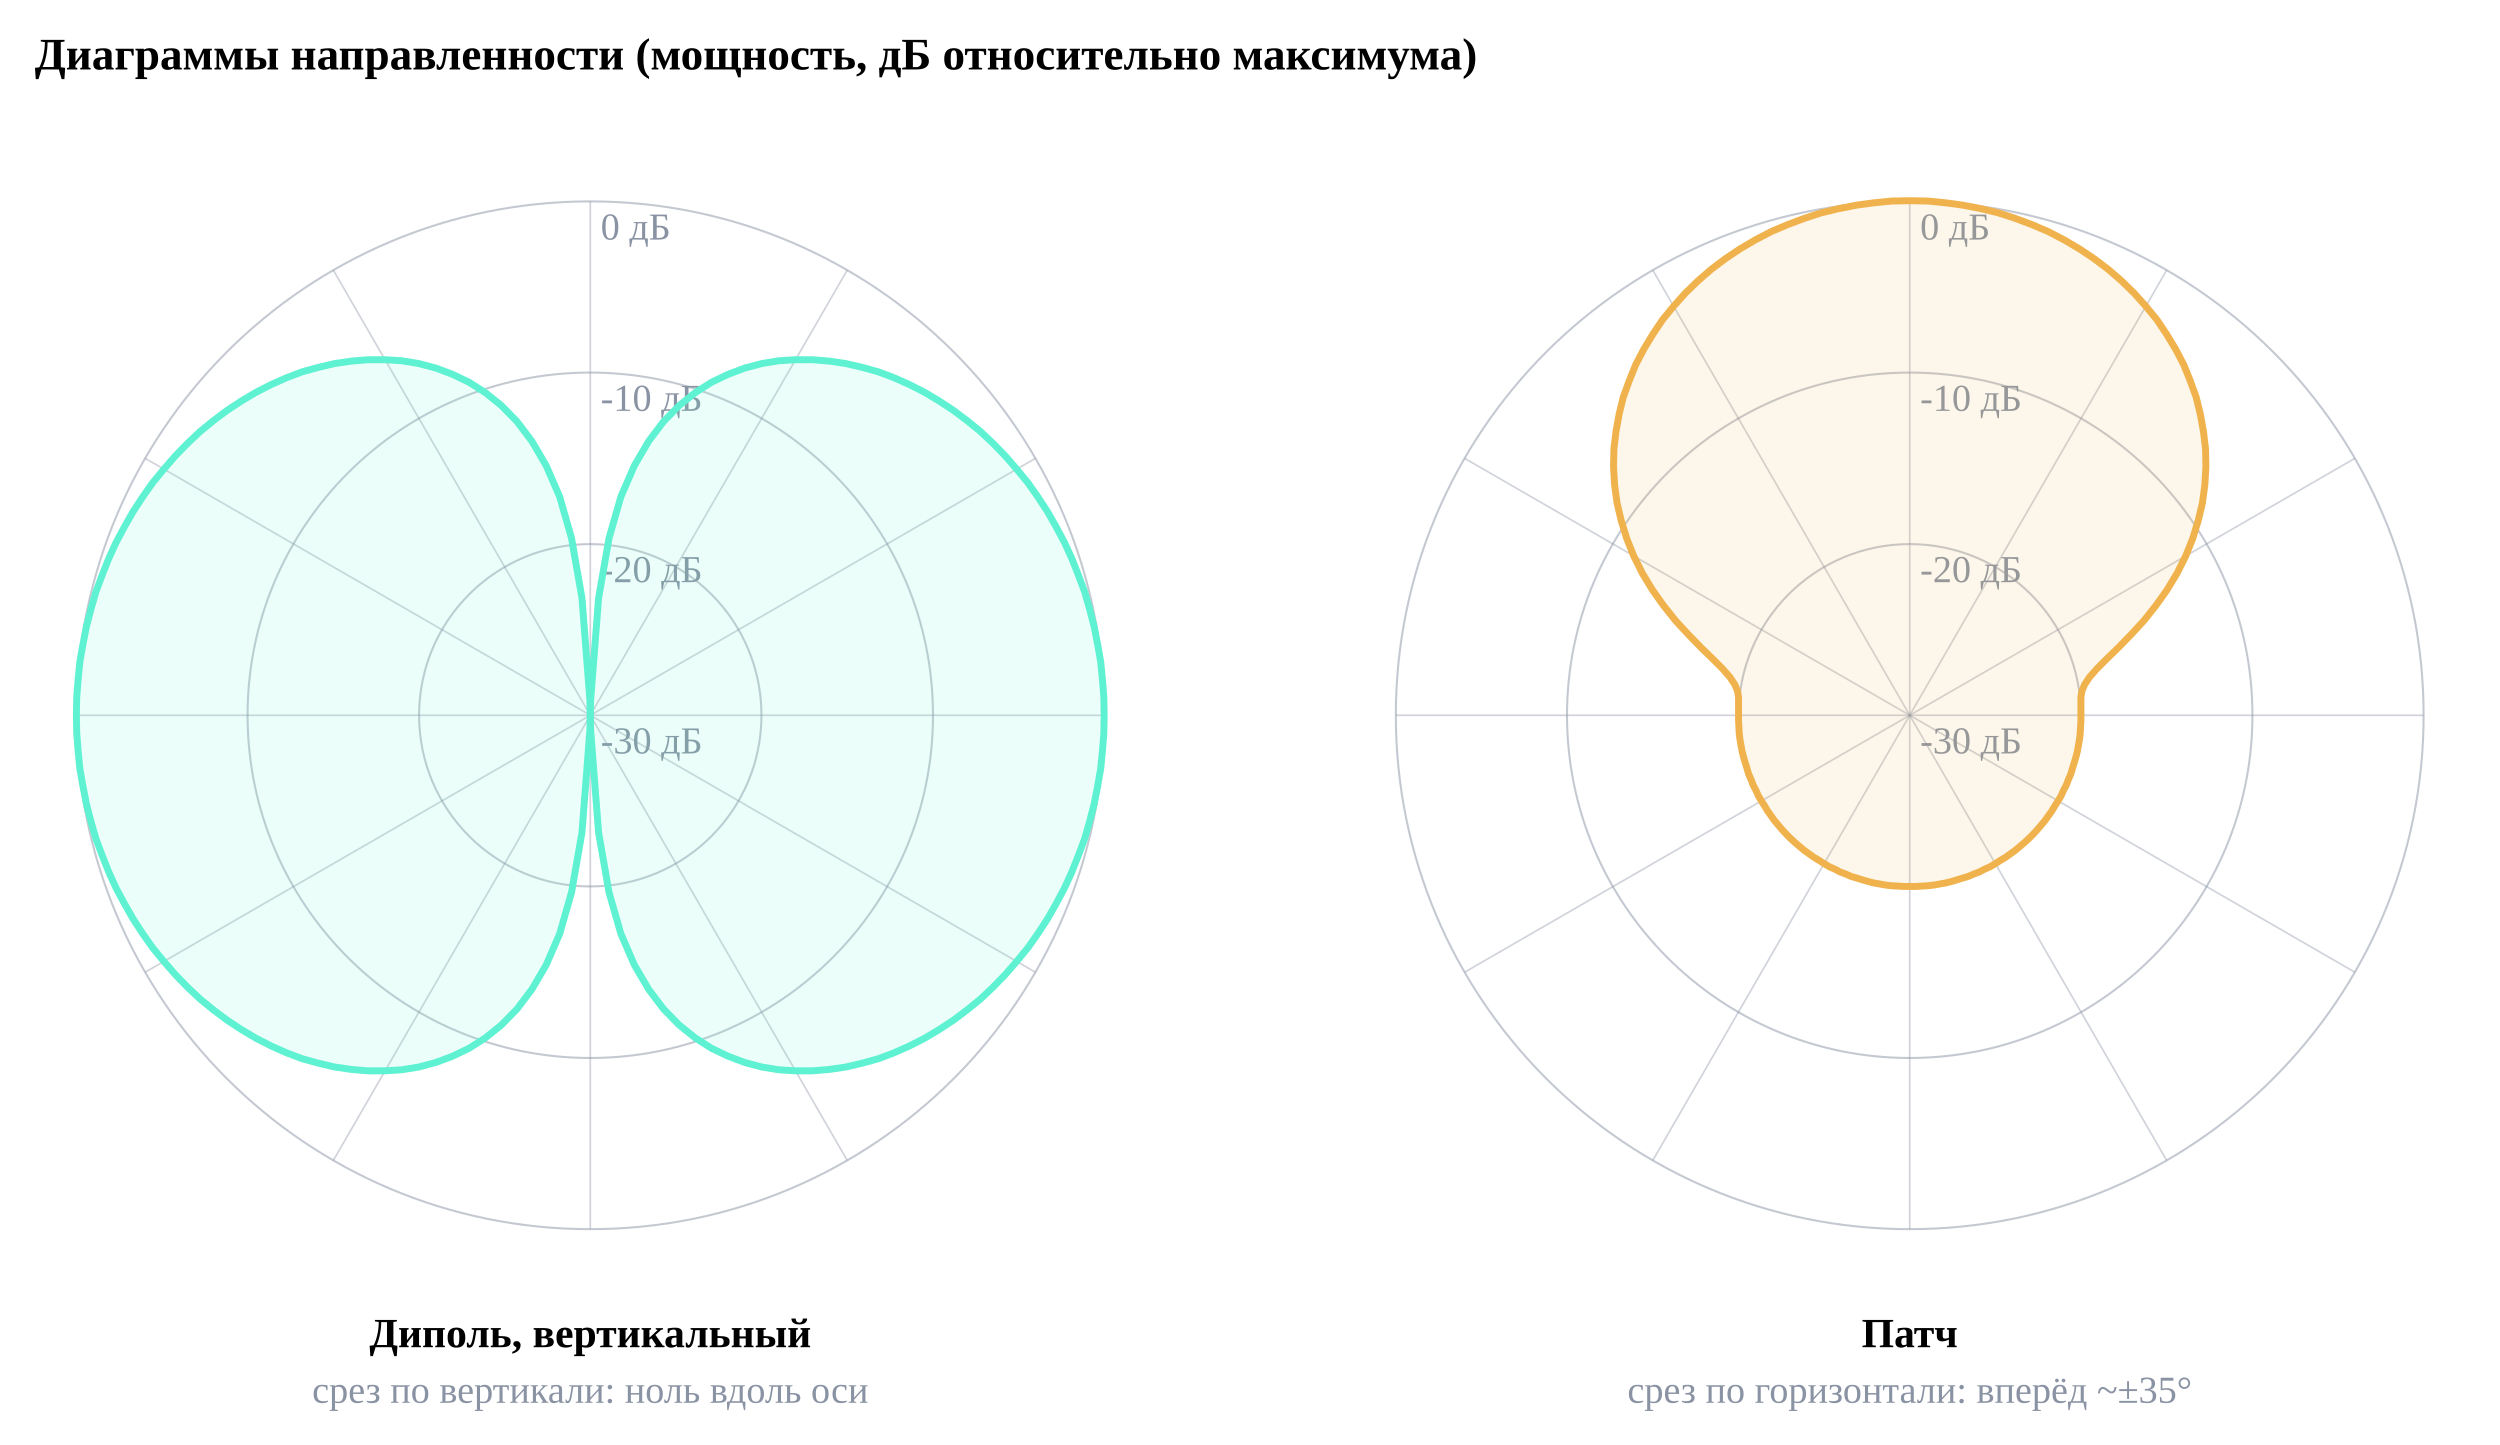
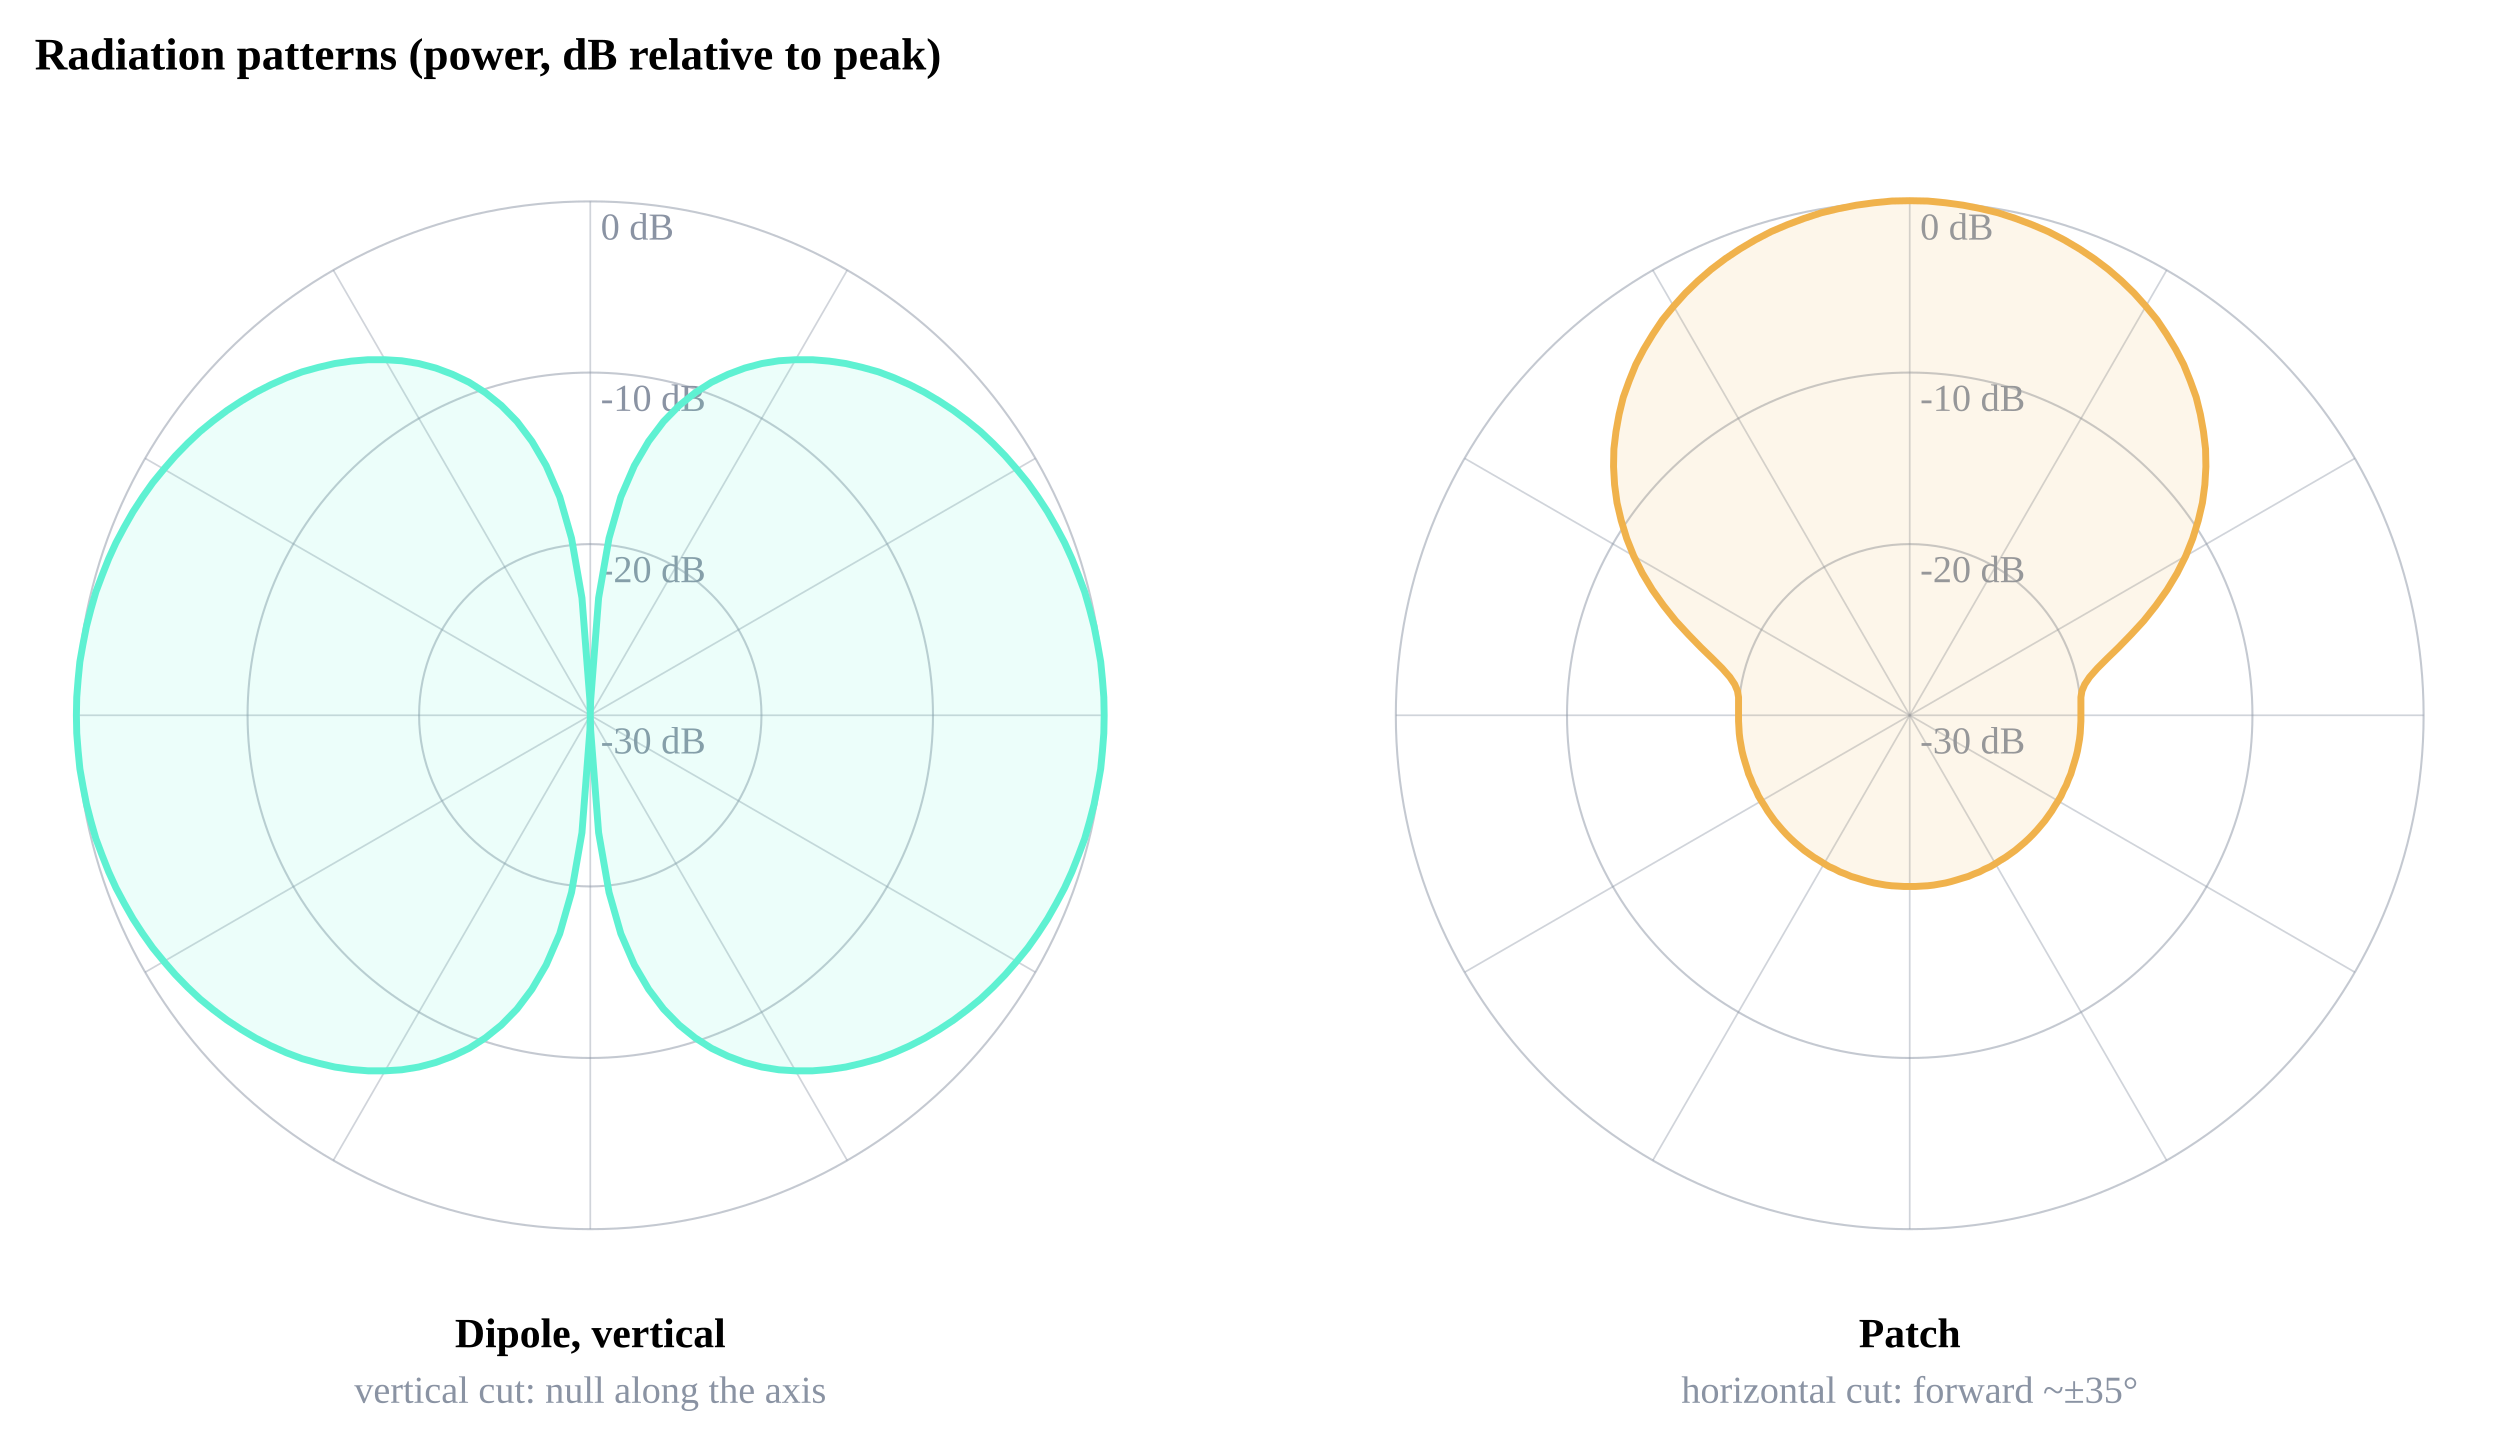
<svg xmlns="http://www.w3.org/2000/svg" viewBox="0 0 720 416" width="100%" role="img" aria-labelledby="t" style="max-width:720px;display:block;margin:0 auto">
  <style>text{font-family: var(--gc-font-mono, ui-monospace, Menlo, monospace); font-size: 12px;fill:currentColor} .m{fill:var(--gc-ink-muted, #8a93a3)} .a{fill:var(--gc-accent-hud, #5ef1d2)} .w{fill:var(--gc-signal-amber, #f0b24c)} .d{fill:var(--gc-signal-red, #e8636b)} .box{fill:var(--gc-surface-200, rgba(128,128,128,0.08));stroke:currentColor;stroke-width:1.2} .boxa{fill:var(--gc-surface-200, rgba(128,128,128,0.08));stroke:var(--gc-accent-hud, #5ef1d2);stroke-width:1.6} .ln{stroke:currentColor;stroke-width:1.2;fill:none} .lna{stroke:var(--gc-accent-hud, #5ef1d2);stroke-width:1.6;fill:none} .lnm{stroke:var(--gc-ink-muted, #8a93a3);stroke-width:1;fill:none;stroke-dasharray:4 3} .t{font-size:11px} .b{font-weight:600}</style>
  <defs>
    <marker id="ar" viewBox="0 0 10 10" refX="9" refY="5" markerWidth="7" markerHeight="7" orient="auto-start-reverse">
      <path d="M0 0L10 5L0 10z" fill="currentColor" />
    </marker>
    <marker id="ara" viewBox="0 0 10 10" refX="9" refY="5" markerWidth="7" markerHeight="7" orient="auto-start-reverse">
      <path d="M0 0L10 5L0 10z" fill="var(--gc-accent-hud, #5ef1d2)" />
    </marker>
  </defs>
-   <text x="10" y="20" text-anchor="start" class="b" style="font-size:13px">Диаграммы направленности (мощность, дБ относительно максимума)</text>
+   <text x="10" y="20" text-anchor="start" class="b" style="font-size:13px">Radiation patterns (power, dB relative to peak)</text>
  <circle cx="170.0" cy="206.0" r="148.0" fill="none" stroke="var(--gc-ink-muted, #8a93a3)" stroke-width="0.6" opacity="0.5" />
-   <text x="173.0" y="69.0" text-anchor="start" class="m t">0 дБ</text>
+   <text x="173.0" y="69.0" text-anchor="start" class="m t">0 dB</text>
  <circle cx="170.0" cy="206.0" r="98.7" fill="none" stroke="var(--gc-ink-muted, #8a93a3)" stroke-width="0.6" opacity="0.5" />
-   <text x="173.0" y="118.333" text-anchor="start" class="m t">-10 дБ</text>
+   <text x="173.0" y="118.333" text-anchor="start" class="m t">-10 dB</text>
  <circle cx="170.0" cy="206.0" r="49.3" fill="none" stroke="var(--gc-ink-muted, #8a93a3)" stroke-width="0.6" opacity="0.5" />
-   <text x="173.0" y="167.667" text-anchor="start" class="m t">-20 дБ</text>
+   <text x="173.0" y="167.667" text-anchor="start" class="m t">-20 dB</text>
  <circle cx="170.0" cy="206.0" r="0.0" fill="none" stroke="var(--gc-ink-muted, #8a93a3)" stroke-width="0.6" opacity="0.5" />
-   <text x="173.0" y="217.0" text-anchor="start" class="m t">-30 дБ</text>
+   <text x="173.0" y="217.0" text-anchor="start" class="m t">-30 dB</text>
  <line x1="170.0" y1="206.0" x2="170.0" y2="58.0" stroke="var(--gc-ink-muted, #8a93a3)" stroke-width="0.5" opacity="0.4" />
  <line x1="170.0" y1="206.0" x2="244.0" y2="77.8" stroke="var(--gc-ink-muted, #8a93a3)" stroke-width="0.5" opacity="0.4" />
  <line x1="170.0" y1="206.0" x2="298.2" y2="132.0" stroke="var(--gc-ink-muted, #8a93a3)" stroke-width="0.5" opacity="0.4" />
  <line x1="170.0" y1="206.0" x2="318.0" y2="206.0" stroke="var(--gc-ink-muted, #8a93a3)" stroke-width="0.5" opacity="0.4" />
  <line x1="170.0" y1="206.0" x2="298.2" y2="280.0" stroke="var(--gc-ink-muted, #8a93a3)" stroke-width="0.5" opacity="0.4" />
  <line x1="170.0" y1="206.0" x2="244.0" y2="334.2" stroke="var(--gc-ink-muted, #8a93a3)" stroke-width="0.5" opacity="0.4" />
  <line x1="170.0" y1="206.0" x2="170.0" y2="354.0" stroke="var(--gc-ink-muted, #8a93a3)" stroke-width="0.5" opacity="0.4" />
  <line x1="170.0" y1="206.0" x2="96.0" y2="334.2" stroke="var(--gc-ink-muted, #8a93a3)" stroke-width="0.5" opacity="0.4" />
  <line x1="170.0" y1="206.0" x2="41.8" y2="280.0" stroke="var(--gc-ink-muted, #8a93a3)" stroke-width="0.5" opacity="0.4" />
  <line x1="170.0" y1="206.0" x2="22.0" y2="206.0" stroke="var(--gc-ink-muted, #8a93a3)" stroke-width="0.5" opacity="0.4" />
  <line x1="170.0" y1="206.0" x2="41.8" y2="132.0" stroke="var(--gc-ink-muted, #8a93a3)" stroke-width="0.5" opacity="0.4" />
  <line x1="170.0" y1="206.0" x2="96.0" y2="77.8" stroke="var(--gc-ink-muted, #8a93a3)" stroke-width="0.5" opacity="0.4" />
  <path d="M170.0 206.0 L170.1 201.8 L172.4 172.2 L175.4 155.0 L178.8 143.1 L182.7 134.1 L186.8 127.1 L191.1 121.4 L195.6 116.8 L200.2 113.1 L204.9 110.1 L209.7 107.8 L214.5 106.0 L219.4 104.7 L224.3 103.9 L229.1 103.6 L234.0 103.6 L238.8 104.0 L243.6 104.7 L248.3 105.8 L253.0 107.1 L257.5 108.8 L262.0 110.8 L266.3 113.0 L270.5 115.5 L274.6 118.2 L278.6 121.2 L282.4 124.3 L286.0 127.7 L289.5 131.3 L292.8 135.1 L296.0 139.0 L298.9 143.1 L301.7 147.4 L304.2 151.8 L306.6 156.3 L308.7 160.9 L310.6 165.7 L312.4 170.5 L313.8 175.4 L315.1 180.4 L316.1 185.5 L317.0 190.6 L317.5 195.7 L317.9 200.8 L318.0 206.0 L317.9 211.2 L317.5 216.3 L317.0 221.4 L316.1 226.5 L315.1 231.6 L313.8 236.6 L312.4 241.5 L310.6 246.3 L308.7 251.1 L306.6 255.7 L304.2 260.2 L301.7 264.6 L298.9 268.9 L296.0 273.0 L292.8 276.9 L289.5 280.7 L286.0 284.3 L282.4 287.7 L278.6 290.8 L274.6 293.8 L270.5 296.5 L266.3 299.0 L262.0 301.2 L257.5 303.2 L253.0 304.9 L248.3 306.2 L243.6 307.3 L238.8 308.0 L234.0 308.4 L229.1 308.4 L224.3 308.1 L219.4 307.3 L214.5 306.0 L209.7 304.2 L204.9 301.9 L200.2 298.9 L195.6 295.2 L191.1 290.6 L186.8 284.9 L182.7 277.9 L178.8 268.9 L175.4 257.0 L172.4 239.8 L170.1 210.2 L170.0 206.0 L169.9 210.2 L167.6 239.8 L164.6 257.0 L161.2 268.9 L157.3 277.9 L153.2 284.9 L148.9 290.6 L144.4 295.2 L139.8 298.9 L135.1 301.9 L130.3 304.2 L125.5 306.0 L120.6 307.3 L115.7 308.1 L110.9 308.4 L106.0 308.4 L101.2 308.0 L96.4 307.3 L91.7 306.2 L87.0 304.9 L82.5 303.2 L78.0 301.2 L73.7 299.0 L69.5 296.5 L65.4 293.8 L61.4 290.8 L57.6 287.7 L54.0 284.3 L50.5 280.7 L47.2 276.9 L44.0 273.0 L41.1 268.9 L38.3 264.6 L35.8 260.2 L33.4 255.7 L31.3 251.1 L29.4 246.3 L27.6 241.5 L26.2 236.6 L24.9 231.6 L23.9 226.5 L23.0 221.4 L22.5 216.3 L22.1 211.2 L22.0 206.0 L22.1 200.8 L22.5 195.7 L23.0 190.6 L23.9 185.5 L24.9 180.4 L26.2 175.4 L27.6 170.5 L29.4 165.7 L31.3 160.9 L33.4 156.3 L35.8 151.8 L38.3 147.4 L41.1 143.1 L44.0 139.0 L47.2 135.1 L50.5 131.3 L54.0 127.7 L57.6 124.3 L61.4 121.2 L65.4 118.2 L69.5 115.5 L73.7 113.0 L78.0 110.8 L82.5 108.8 L87.0 107.1 L91.7 105.8 L96.4 104.7 L101.2 104.0 L106.0 103.6 L110.9 103.6 L115.7 103.9 L120.6 104.7 L125.5 106.0 L130.3 107.8 L135.1 110.1 L139.8 113.1 L144.4 116.8 L148.9 121.4 L153.2 127.1 L157.3 134.1 L161.2 143.1 L164.6 155.0 L167.6 172.2 L169.9 201.8 L170.0 206.0 Z" fill="var(--gc-accent-hud, #5ef1d2)" fill-opacity="0.12" stroke="var(--gc-accent-hud, #5ef1d2)" stroke-width="2" />
-   <text x="170.0" y="388.0" text-anchor="middle" class="b">Диполь, вертикальный</text>
-   <text x="170.0" y="404.0" text-anchor="middle" class="m t">срез по вертикали: ноль вдоль оси</text>
+   <text x="170.0" y="388.0" text-anchor="middle" class="b">Dipole, vertical</text>
+   <text x="170.0" y="404.0" text-anchor="middle" class="m t">vertical cut: null along the axis</text>
  <circle cx="550.0" cy="206.0" r="148.0" fill="none" stroke="var(--gc-ink-muted, #8a93a3)" stroke-width="0.6" opacity="0.5" />
-   <text x="553.0" y="69.0" text-anchor="start" class="m t">0 дБ</text>
+   <text x="553.0" y="69.0" text-anchor="start" class="m t">0 dB</text>
  <circle cx="550.0" cy="206.0" r="98.7" fill="none" stroke="var(--gc-ink-muted, #8a93a3)" stroke-width="0.6" opacity="0.5" />
-   <text x="553.0" y="118.333" text-anchor="start" class="m t">-10 дБ</text>
+   <text x="553.0" y="118.333" text-anchor="start" class="m t">-10 dB</text>
  <circle cx="550.0" cy="206.0" r="49.3" fill="none" stroke="var(--gc-ink-muted, #8a93a3)" stroke-width="0.6" opacity="0.5" />
-   <text x="553.0" y="167.667" text-anchor="start" class="m t">-20 дБ</text>
+   <text x="553.0" y="167.667" text-anchor="start" class="m t">-20 dB</text>
  <circle cx="550.0" cy="206.0" r="0.0" fill="none" stroke="var(--gc-ink-muted, #8a93a3)" stroke-width="0.6" opacity="0.5" />
-   <text x="553.0" y="217.0" text-anchor="start" class="m t">-30 дБ</text>
+   <text x="553.0" y="217.0" text-anchor="start" class="m t">-30 dB</text>
  <line x1="550.0" y1="206.0" x2="550.0" y2="58.0" stroke="var(--gc-ink-muted, #8a93a3)" stroke-width="0.5" opacity="0.4" />
  <line x1="550.0" y1="206.0" x2="624.0" y2="77.8" stroke="var(--gc-ink-muted, #8a93a3)" stroke-width="0.5" opacity="0.4" />
  <line x1="550.0" y1="206.0" x2="678.2" y2="132.0" stroke="var(--gc-ink-muted, #8a93a3)" stroke-width="0.5" opacity="0.4" />
  <line x1="550.0" y1="206.0" x2="698.0" y2="206.0" stroke="var(--gc-ink-muted, #8a93a3)" stroke-width="0.5" opacity="0.4" />
  <line x1="550.0" y1="206.0" x2="678.2" y2="280.0" stroke="var(--gc-ink-muted, #8a93a3)" stroke-width="0.5" opacity="0.4" />
  <line x1="550.0" y1="206.0" x2="624.0" y2="334.2" stroke="var(--gc-ink-muted, #8a93a3)" stroke-width="0.5" opacity="0.4" />
  <line x1="550.0" y1="206.0" x2="550.0" y2="354.0" stroke="var(--gc-ink-muted, #8a93a3)" stroke-width="0.5" opacity="0.4" />
  <line x1="550.0" y1="206.0" x2="476.0" y2="334.2" stroke="var(--gc-ink-muted, #8a93a3)" stroke-width="0.5" opacity="0.4" />
  <line x1="550.0" y1="206.0" x2="421.8" y2="280.0" stroke="var(--gc-ink-muted, #8a93a3)" stroke-width="0.5" opacity="0.4" />
  <line x1="550.0" y1="206.0" x2="402.0" y2="206.0" stroke="var(--gc-ink-muted, #8a93a3)" stroke-width="0.5" opacity="0.4" />
  <line x1="550.0" y1="206.0" x2="421.8" y2="132.0" stroke="var(--gc-ink-muted, #8a93a3)" stroke-width="0.5" opacity="0.4" />
  <line x1="550.0" y1="206.0" x2="476.0" y2="77.8" stroke="var(--gc-ink-muted, #8a93a3)" stroke-width="0.5" opacity="0.4" />
  <path d="M550.0 57.8 L555.2 57.9 L560.3 58.4 L565.4 59.1 L570.5 60.1 L575.5 61.3 L580.4 62.9 L585.2 64.7 L589.9 66.7 L594.5 69.1 L598.9 71.7 L603.1 74.5 L607.2 77.6 L611.0 80.9 L614.6 84.4 L618.0 88.2 L621.2 92.1 L624.0 96.3 L626.6 100.6 L628.9 105.0 L630.8 109.7 L632.5 114.4 L633.7 119.3 L634.6 124.3 L635.2 129.3 L635.3 134.4 L635.0 139.6 L634.3 144.8 L633.1 149.9 L631.5 155.1 L629.5 160.1 L627.0 165.1 L624.1 169.9 L620.9 174.4 L617.4 178.8 L613.7 182.8 L610.1 186.5 L606.8 189.7 L604.0 192.5 L601.8 195.0 L600.4 197.1 L599.6 199.0 L599.3 200.8 L599.3 202.6 L599.3 204.3 L599.3 206.0 L599.3 207.7 L599.2 209.4 L599.1 211.2 L598.9 212.9 L598.6 214.6 L598.3 216.3 L597.9 217.9 L597.4 219.6 L596.9 221.2 L596.4 222.9 L595.7 224.5 L595.1 226.1 L594.3 227.6 L593.6 229.2 L592.7 230.7 L591.8 232.1 L590.9 233.6 L589.9 235.0 L588.9 236.4 L587.8 237.7 L586.7 239.0 L585.5 240.3 L584.3 241.5 L583.0 242.7 L581.7 243.8 L580.4 244.9 L579.0 245.9 L577.6 246.9 L576.1 247.8 L574.7 248.7 L573.2 249.6 L571.6 250.3 L570.1 251.1 L568.5 251.7 L566.9 252.4 L565.2 252.9 L563.6 253.4 L561.9 253.9 L560.3 254.3 L558.6 254.6 L556.9 254.9 L555.2 255.1 L553.4 255.2 L551.7 255.3 L550.0 255.3 L548.3 255.3 L546.6 255.2 L544.8 255.1 L543.1 254.9 L541.4 254.6 L539.7 254.3 L538.1 253.9 L536.4 253.4 L534.8 252.9 L533.1 252.4 L531.5 251.7 L529.9 251.1 L528.4 250.3 L526.8 249.6 L525.3 248.7 L523.9 247.8 L522.4 246.9 L521.0 245.9 L519.6 244.9 L518.3 243.8 L517.0 242.7 L515.7 241.5 L514.5 240.3 L513.3 239.0 L512.2 237.7 L511.1 236.4 L510.1 235.0 L509.1 233.6 L508.2 232.1 L507.3 230.7 L506.4 229.2 L505.7 227.6 L504.9 226.1 L504.3 224.5 L503.6 222.9 L503.1 221.2 L502.6 219.6 L502.1 217.9 L501.7 216.3 L501.4 214.6 L501.1 212.9 L500.9 211.2 L500.8 209.4 L500.7 207.7 L500.7 206.0 L500.7 204.3 L500.7 202.6 L500.7 200.8 L500.4 199.0 L499.6 197.1 L498.2 195.0 L496.0 192.5 L493.2 189.7 L489.9 186.5 L486.3 182.8 L482.6 178.8 L479.1 174.4 L475.9 169.9 L473.0 165.1 L470.5 160.1 L468.5 155.1 L466.9 149.9 L465.7 144.8 L465.0 139.6 L464.7 134.4 L464.8 129.3 L465.4 124.3 L466.3 119.3 L467.5 114.4 L469.2 109.7 L471.1 105.0 L473.4 100.6 L476.0 96.3 L478.8 92.1 L482.0 88.2 L485.4 84.4 L489.0 80.9 L492.8 77.6 L496.9 74.5 L501.1 71.7 L505.5 69.1 L510.1 66.7 L514.8 64.7 L519.6 62.9 L524.5 61.3 L529.5 60.1 L534.6 59.1 L539.7 58.4 L544.8 57.9 L550.0 57.8 Z" fill="var(--gc-signal-amber, #f0b24c)" fill-opacity="0.12" stroke="var(--gc-signal-amber, #f0b24c)" stroke-width="2" />
-   <text x="550.0" y="388.0" text-anchor="middle" class="b">Патч</text>
-   <text x="550.0" y="404.0" text-anchor="middle" class="m t">срез по горизонтали: вперёд ~±35°</text>
+   <text x="550.0" y="388.0" text-anchor="middle" class="b">Patch</text>
+   <text x="550.0" y="404.0" text-anchor="middle" class="m t">horizontal cut: forward ~±35°</text>
</svg>
